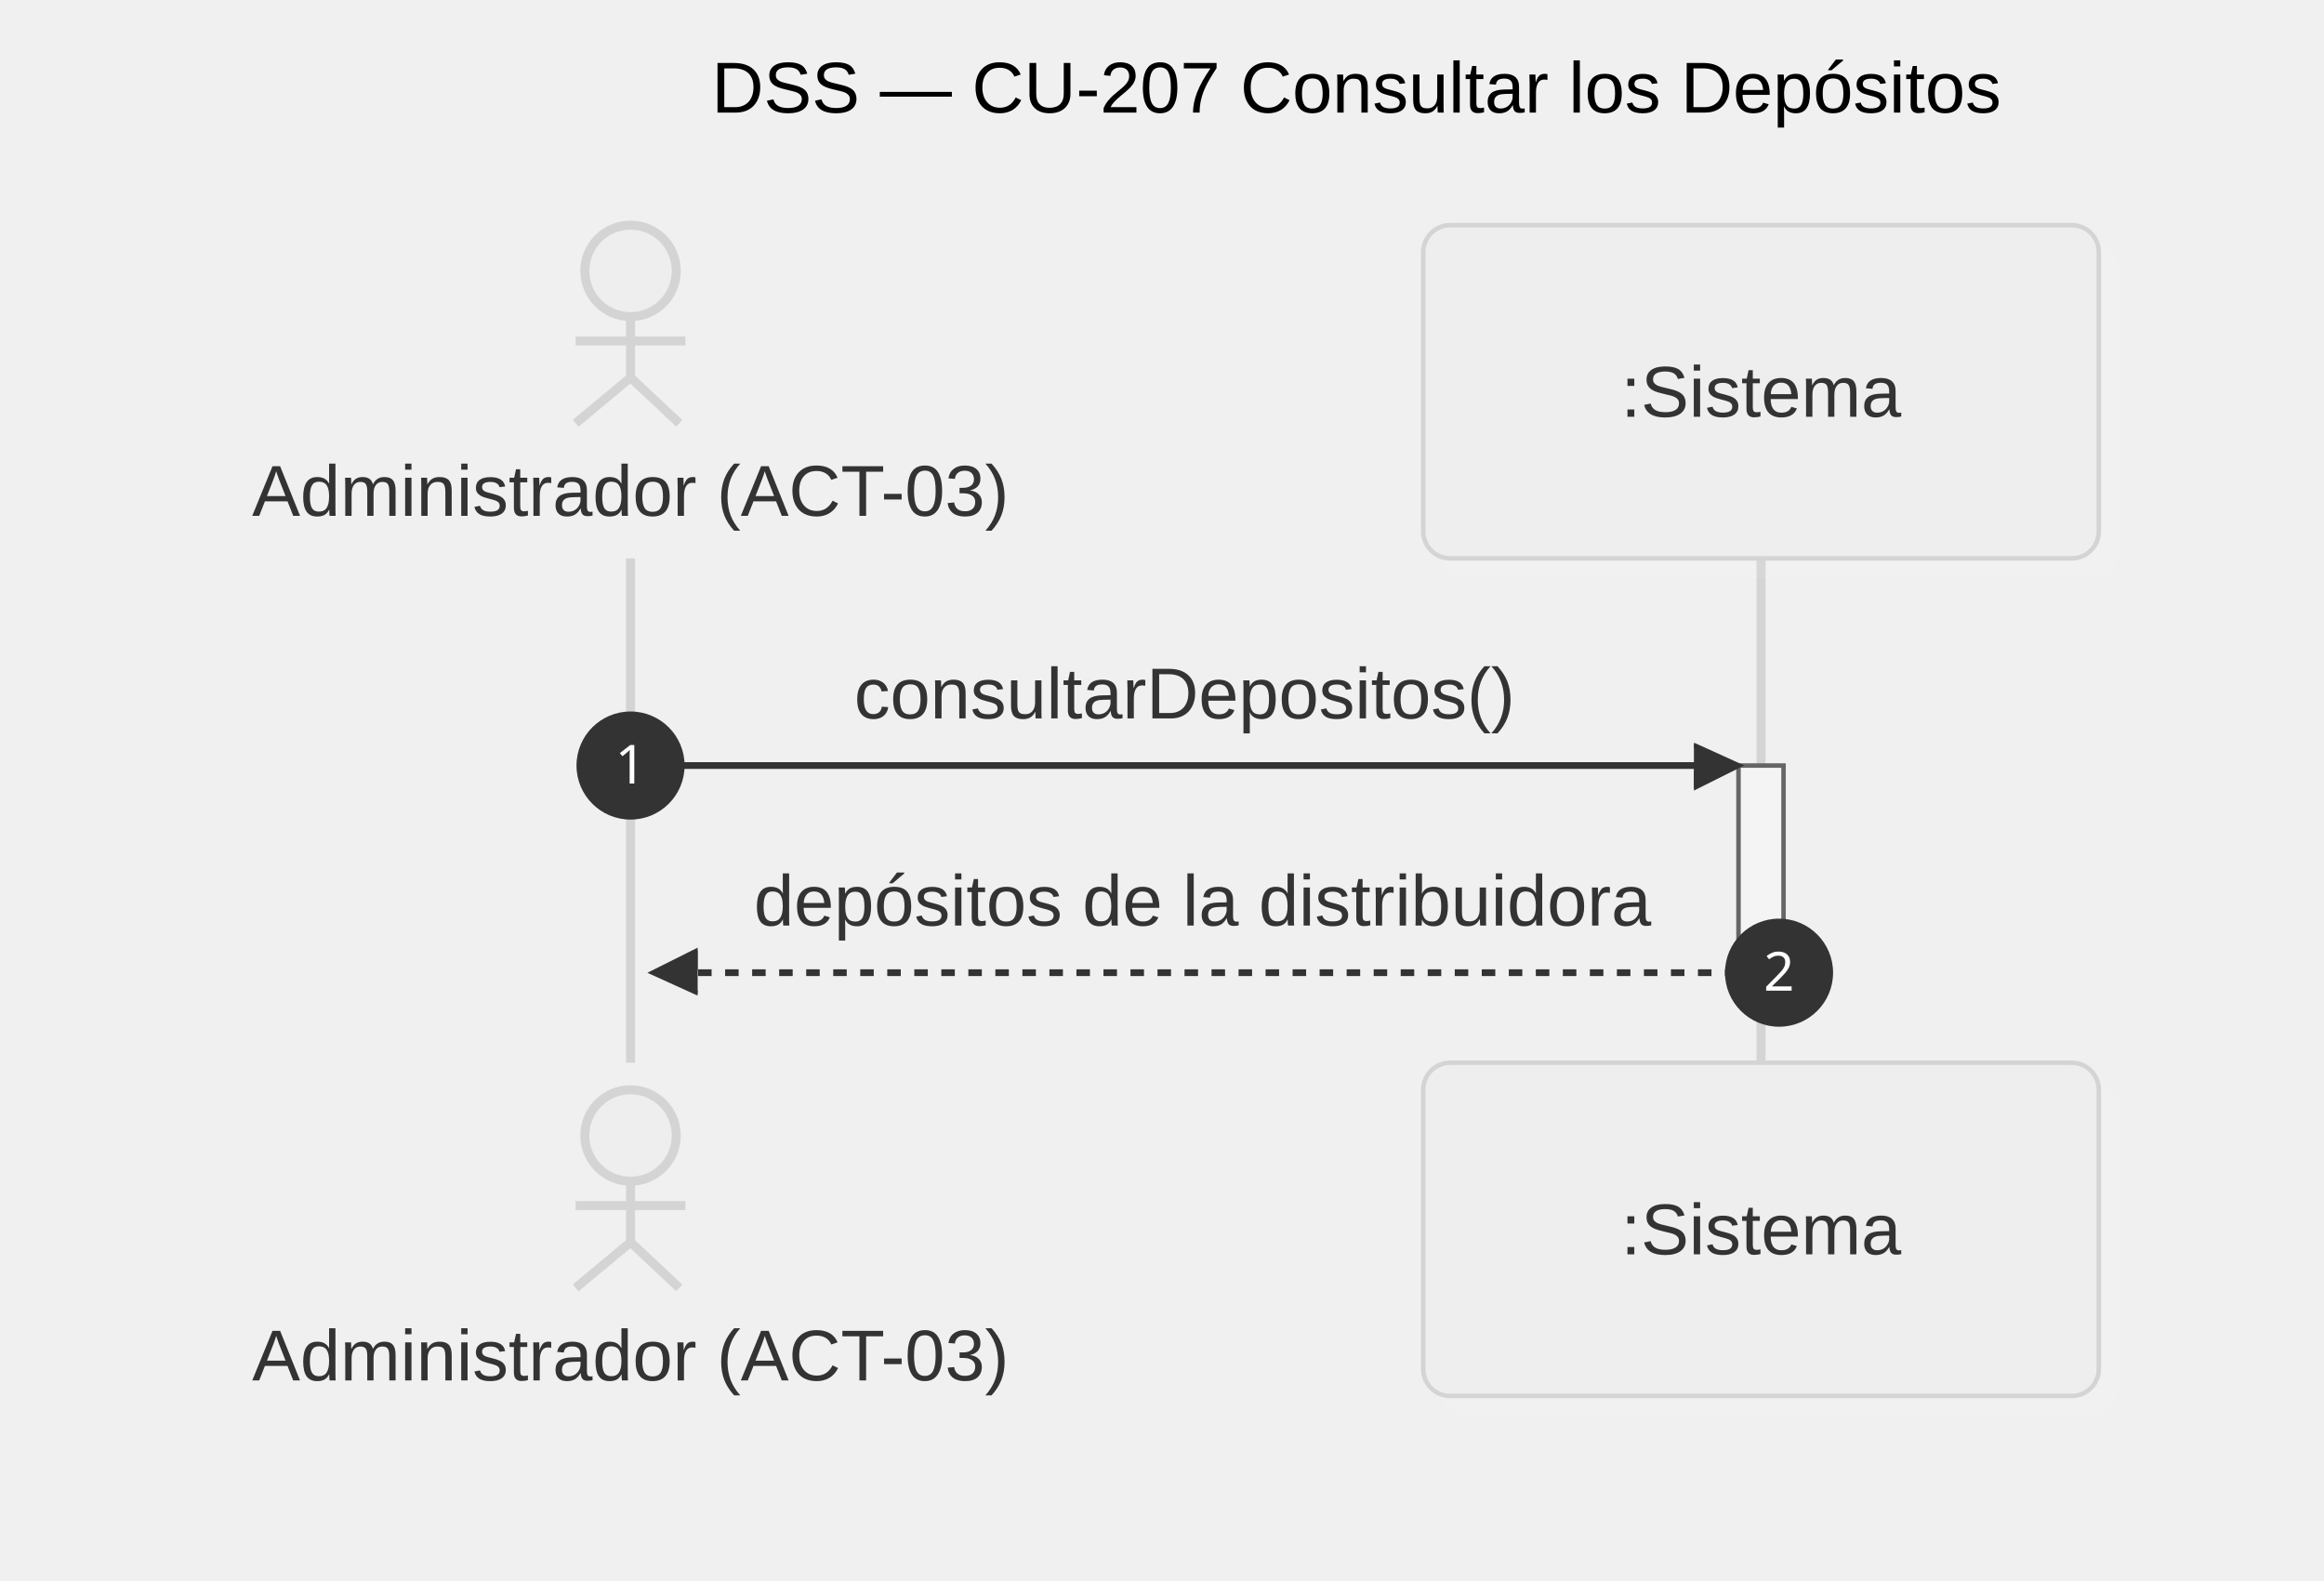
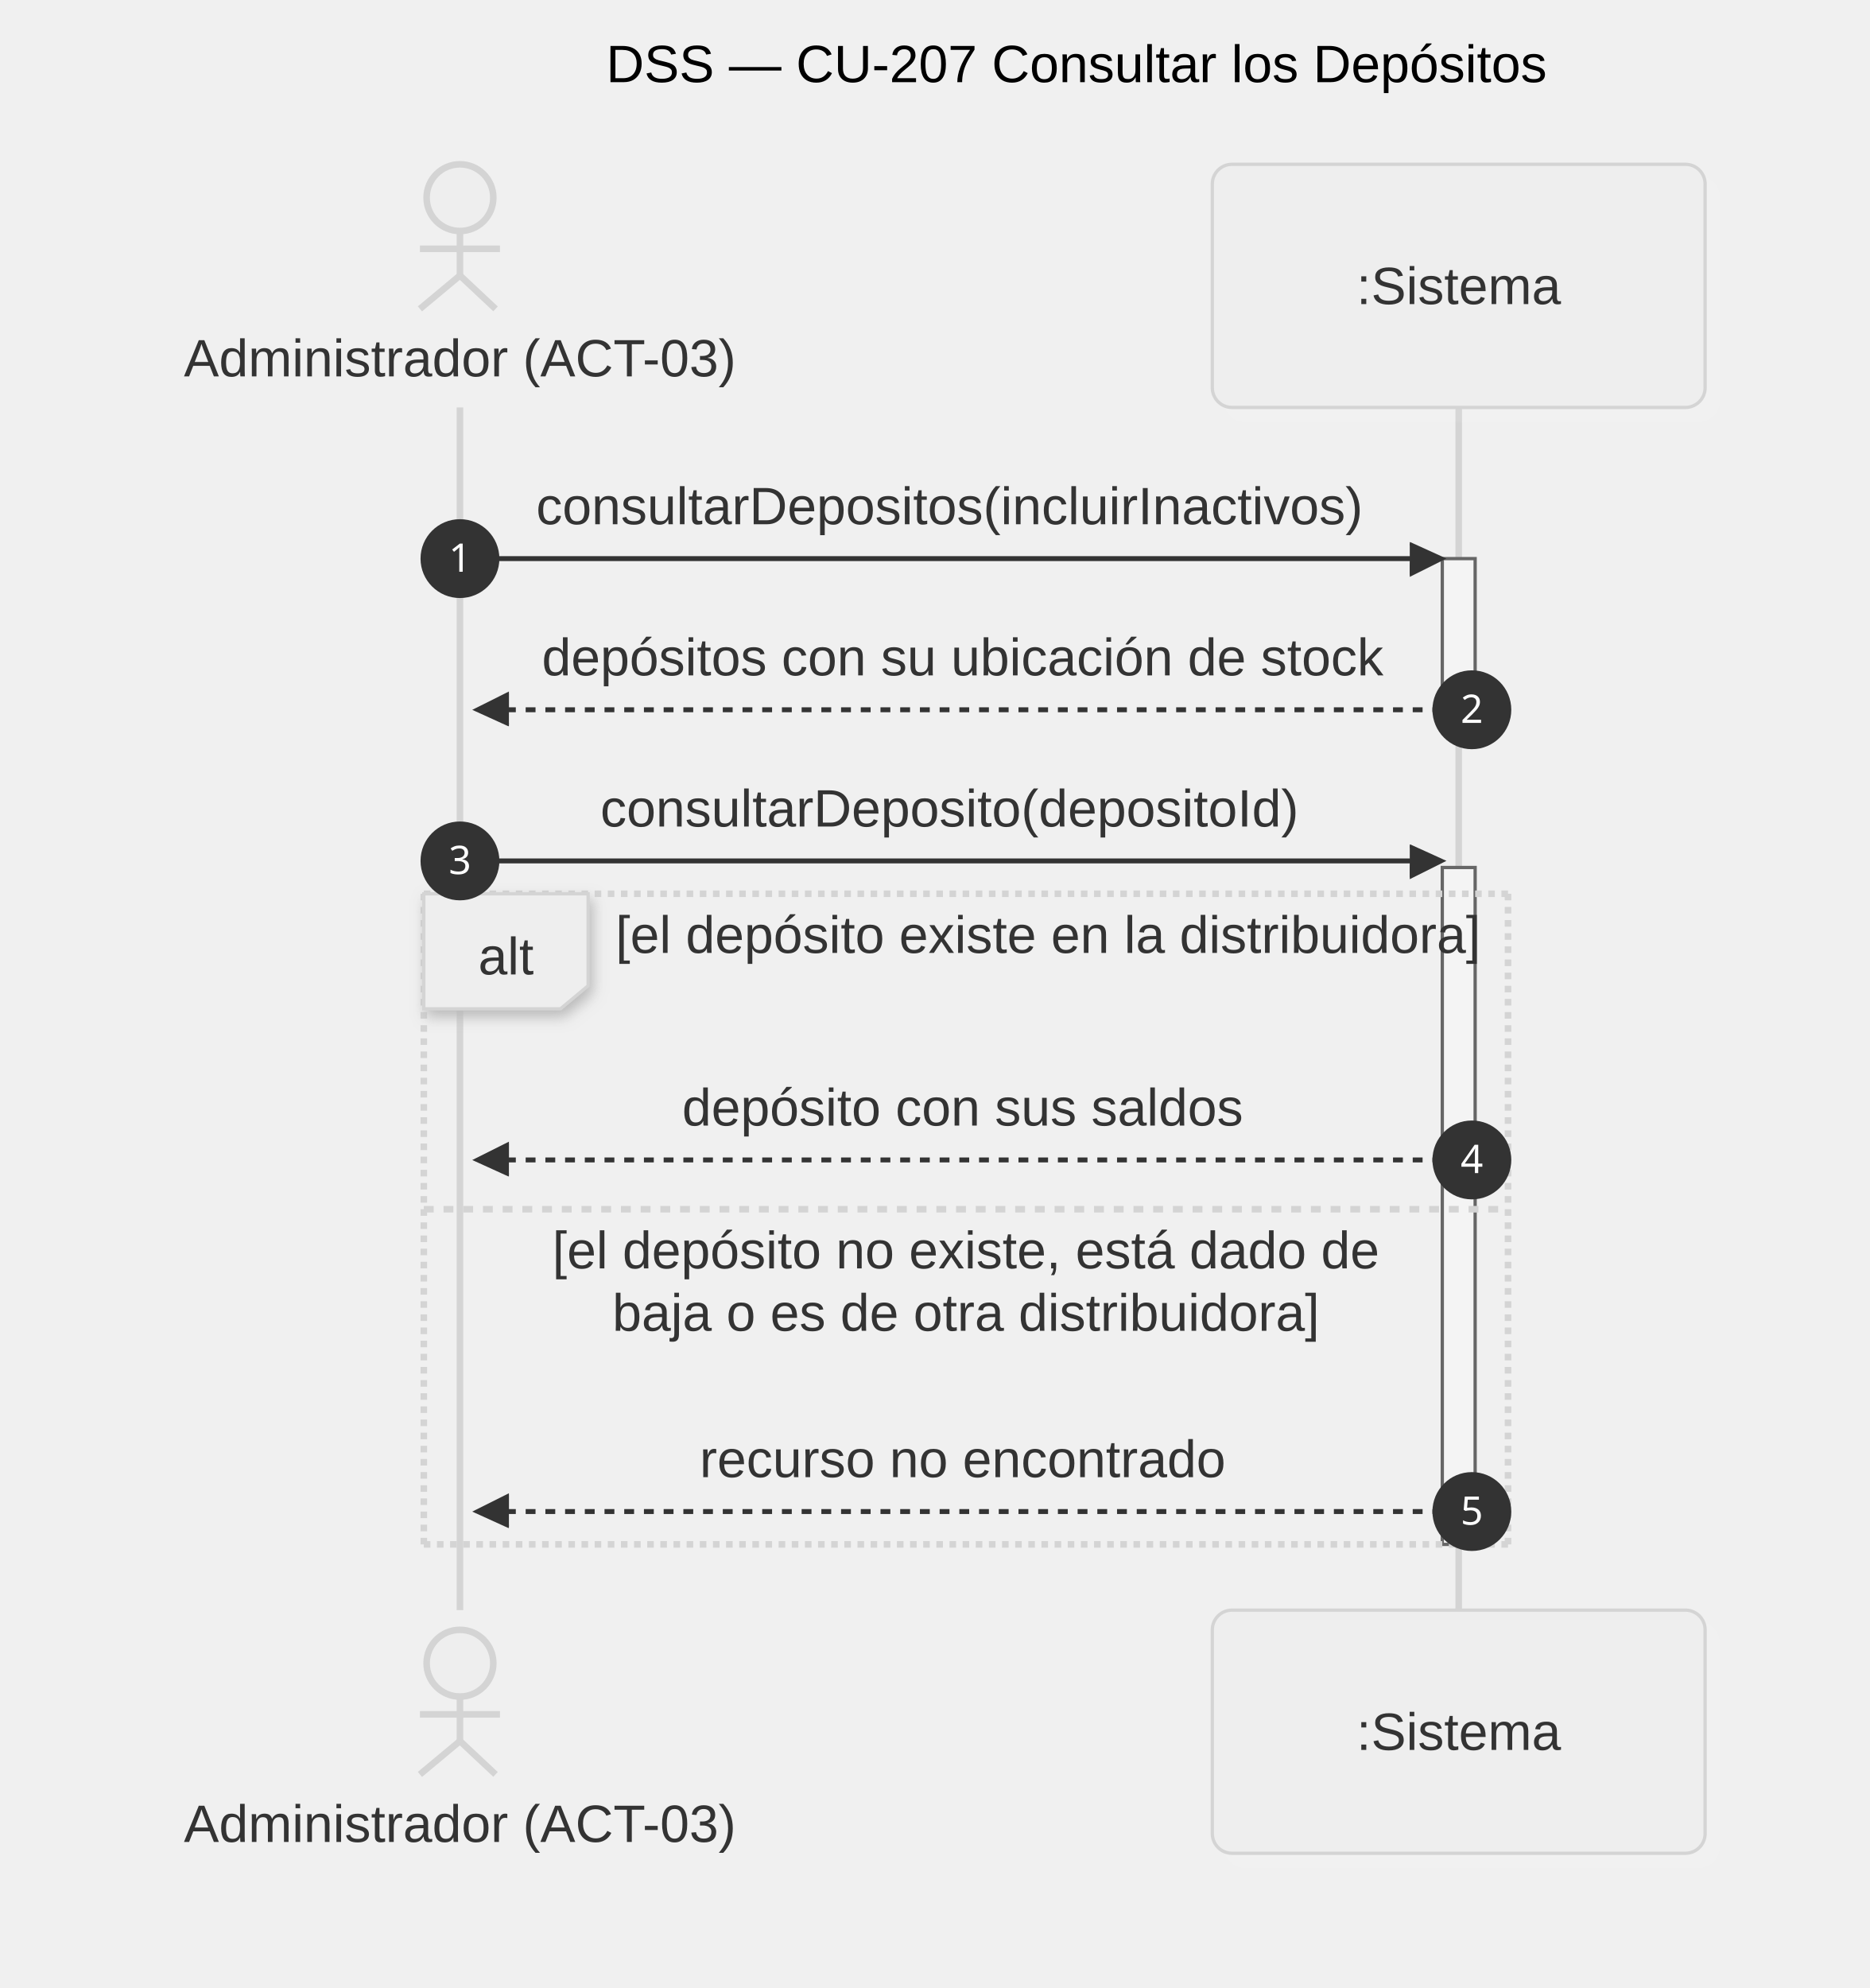
- <svg xmlns="http://www.w3.org/2000/svg" id="my-svg" width="100%" style="max-width: 516px; background-color: white;" viewBox="-50 -50 516 351" role="graphics-document document" aria-roledescription="sequence">
+ <svg xmlns="http://www.w3.org/2000/svg" id="my-svg" width="100%" style="max-width: 569px; background-color: white;" viewBox="-50 -50 569 605" role="graphics-document document" aria-roledescription="sequence">
  <g>
-     <rect x="266" y="186" fill="#eaeaea" stroke="#666" width="150" height="74" name="SIS" rx="6" ry="6" class="actor actor-bottom" data-look="neo" filter="url(#my-svg-drop-shadow)" />
-     <text x="341" y="223" dominant-baseline="central" alignment-baseline="central" class="actor actor-box" style="text-anchor: middle; font-size: 16px; font-weight: 400;">
-       <tspan x="341" dy="0">:Sistema</tspan>
+     <rect x="319" y="440" fill="#eaeaea" stroke="#666" width="150" height="74" name="SIS" rx="6" ry="6" class="actor actor-bottom" data-look="neo" filter="url(#my-svg-drop-shadow)" />
+     <text x="394" y="477" dominant-baseline="central" alignment-baseline="central" class="actor actor-box" style="text-anchor: middle; font-size: 16px; font-weight: 400;">
+       <tspan x="394" dy="0">:Sistema</tspan>
    </text>
  </g>
  <g />
  <g>
-     <line id="actor1" x1="341" y1="74" x2="341" y2="186" class="actor-line 200" stroke-width="0.5px" stroke="#999" name="SIS" data-et="life-line" data-id="SIS" />
+     <line id="actor1" x1="394" y1="74" x2="394" y2="440" class="actor-line 200" stroke-width="0.5px" stroke="#999" name="SIS" data-et="life-line" data-id="SIS" />
    <g id="root-1" data-look="neo" data-et="participant" data-type="participant" data-id="SIS">
-       <rect x="266" y="0" fill="#eaeaea" stroke="#666" width="150" height="74" name="SIS" rx="6" ry="6" class="actor actor-top" data-look="neo" filter="url(#my-svg-drop-shadow)" />
-       <text x="341" y="37" dominant-baseline="central" alignment-baseline="central" class="actor actor-box" style="text-anchor: middle; font-size: 16px; font-weight: 400;">
-         <tspan x="341" dy="0">:Sistema</tspan>
+       <rect x="319" y="0" fill="#eaeaea" stroke="#666" width="150" height="74" name="SIS" rx="6" ry="6" class="actor actor-top" data-look="neo" filter="url(#my-svg-drop-shadow)" />
+       <text x="394" y="37" dominant-baseline="central" alignment-baseline="central" class="actor actor-box" style="text-anchor: middle; font-size: 16px; font-weight: 400;">
+         <tspan x="394" dy="0">:Sistema</tspan>
      </text>
    </g>
  </g>
  <g>
-     <line id="actor0" x1="90" y1="74" x2="90" y2="186" class="actor-line 200" stroke-width="0.5px" stroke="#999" name="ADM" data-et="life-line" data-id="ADM" />
+     <line id="actor0" x1="90" y1="74" x2="90" y2="440" class="actor-line 200" stroke-width="0.5px" stroke="#999" name="ADM" data-et="life-line" data-id="ADM" />
  </g>
  <style>#my-svg{font-family:"trebuchet ms",verdana,arial,sans-serif;font-size:16px;fill:#000000;}@keyframes edge-animation-frame{from{stroke-dashoffset:0;}}@keyframes dash{to{stroke-dashoffset:0;}}#my-svg .edge-animation-slow{stroke-dasharray:9,5!important;stroke-dashoffset:900;animation:dash 50s linear infinite;stroke-linecap:round;}#my-svg .edge-animation-fast{stroke-dasharray:9,5!important;stroke-dashoffset:900;animation:dash 20s linear infinite;stroke-linecap:round;}#my-svg .error-icon{fill:#552222;}#my-svg .error-text{fill:#552222;stroke:#552222;}#my-svg .edge-thickness-normal{stroke-width:1px;}#my-svg .edge-thickness-thick{stroke-width:3.5px;}#my-svg .edge-pattern-solid{stroke-dasharray:0;}#my-svg .edge-thickness-invisible{stroke-width:0;fill:none;}#my-svg .edge-pattern-dashed{stroke-dasharray:3;}#my-svg .edge-pattern-dotted{stroke-dasharray:2;}#my-svg .marker{fill:#666;stroke:#666;}#my-svg .marker.cross{stroke:#666;}#my-svg svg{font-family:"trebuchet ms",verdana,arial,sans-serif;font-size:16px;}#my-svg p{margin:0;}#my-svg .actor{stroke:hsl(0, 0%, 83%);fill:#eee;stroke-width:1;}#my-svg rect.actor.outer-path[data-look="neo"]{filter:drop-shadow( 1px 2px 2px rgba(185,185,185,1));}#my-svg rect.note[data-look="neo"]{stroke:#999;fill:#666;filter:drop-shadow( 1px 2px 2px rgba(185,185,185,1));}#my-svg text.actor&gt;tspan{fill:#333;stroke:none;}#my-svg .actor-line{stroke:hsl(0, 0%, 83%);}#my-svg .innerArc{stroke-width:1.5;stroke-dasharray:none;}#my-svg .messageLine0{stroke-width:1.5;stroke-dasharray:none;stroke:#333;}#my-svg .messageLine1{stroke-width:1.5;stroke-dasharray:2,2;stroke:#333;}#my-svg [id$="-arrowhead"] path{fill:#333;stroke:#333;}#my-svg .sequenceNumber{fill:white;}#my-svg [id$="-sequencenumber"]{fill:#333;}#my-svg [id$="-crosshead"] path{fill:#333;stroke:#333;}#my-svg .messageText{fill:#333;stroke:none;}#my-svg .labelBox{stroke:hsl(0, 0%, 83%);fill:#eee;filter:drop-shadow( 1px 2px 2px rgba(185,185,185,1));}#my-svg .labelText,#my-svg .labelText&gt;tspan{fill:#333;stroke:none;}#my-svg .loopText,#my-svg .loopText&gt;tspan{fill:#333;stroke:none;}#my-svg .sectionTitle,#my-svg .sectionTitle&gt;tspan{fill:#333;stroke:none;}#my-svg .loopLine{stroke-width:2px;stroke-dasharray:2,2;stroke:hsl(0, 0%, 83%);fill:hsl(0, 0%, 83%);}#my-svg .note{stroke:#999;fill:#666;}#my-svg .noteText,#my-svg .noteText&gt;tspan{fill:#fff;stroke:none;}#my-svg .activation0{fill:#f4f4f4;stroke:#666;}#my-svg .activation1{fill:#f4f4f4;stroke:#666;}#my-svg .activation2{fill:#f4f4f4;stroke:#666;}#my-svg .actorPopupMenu{position:absolute;}#my-svg .actorPopupMenuPanel{position:absolute;fill:#eee;box-shadow:0px 8px 16px 0px rgba(0,0,0,0.2);filter:drop-shadow(3px 5px 2px rgb(0 0 0 / 0.4));}#my-svg .actor-man circle,#my-svg line{fill:#eee;stroke-width:2px;}#my-svg g rect.rect{filter:drop-shadow( 1px 2px 2px rgba(185,185,185,1));stroke:#999;}#my-svg .node .neo-node{stroke:#999;}#my-svg [data-look="neo"].node rect,#my-svg [data-look="neo"].cluster rect,#my-svg [data-look="neo"].node polygon{stroke:url(#my-svg-gradient);filter:drop-shadow( 1px 2px 2px rgba(185,185,185,1));}#my-svg [data-look="neo"].swimlane.cluster rect{filter:none;}#my-svg [data-look="neo"].node path{stroke:url(#my-svg-gradient);stroke-width:1px;}#my-svg [data-look="neo"].node .outer-path{filter:drop-shadow( 1px 2px 2px rgba(185,185,185,1));}#my-svg [data-look="neo"].node .neo-line path{stroke:#999;filter:none;}#my-svg [data-look="neo"].node circle{stroke:url(#my-svg-gradient);filter:drop-shadow( 1px 2px 2px rgba(185,185,185,1));}#my-svg [data-look="neo"].node circle .state-start{fill:#000000;}#my-svg [data-look="neo"].icon-shape .icon{fill:url(#my-svg-gradient);filter:drop-shadow( 1px 2px 2px rgba(185,185,185,1));}#my-svg [data-look="neo"].icon-shape .icon-neo path{stroke:url(#my-svg-gradient);filter:drop-shadow( 1px 2px 2px rgba(185,185,185,1));}#my-svg :root{--mermaid-font-family:"trebuchet ms",verdana,arial,sans-serif;}</style>
  <g />
  <defs>
    <symbol id="my-svg-computer" width="24" height="24">
      <path transform="scale(.5)" d="M2 2v13h20v-13h-20zm18 11h-16v-9h16v9zm-10.228 6l.466-1h3.524l.467 1h-4.457zm14.228 3h-24l2-6h2.104l-1.33 4h18.45l-1.297-4h2.073l2 6zm-5-10h-14v-7h14v7z" />
    </symbol>
  </defs>
  <defs>
    <symbol id="my-svg-database" fill-rule="evenodd" clip-rule="evenodd">
      <path transform="scale(.5)" d="M12.258.001l.256.004.255.005.253.008.251.01.249.012.247.015.246.016.242.019.241.02.239.023.236.024.233.027.231.028.229.031.225.032.223.034.22.036.217.038.214.04.211.041.208.043.205.045.201.046.198.048.194.05.191.051.187.053.183.054.18.056.175.057.172.059.168.06.163.061.16.063.155.064.15.066.074.033.073.033.071.034.07.034.069.035.068.035.067.035.066.035.064.036.064.036.062.036.06.036.06.037.058.037.058.037.055.038.055.038.053.038.052.038.051.039.05.039.048.039.047.039.045.04.044.04.043.04.041.04.04.041.039.041.037.041.036.041.034.041.033.042.032.042.03.042.029.042.027.042.026.043.024.043.023.043.021.043.02.043.018.044.017.043.015.044.013.044.012.044.011.045.009.044.007.045.006.045.004.045.002.045.001.045v17l-.001.045-.002.045-.004.045-.006.045-.007.045-.009.044-.011.045-.012.044-.013.044-.015.044-.017.043-.018.044-.02.043-.021.043-.023.043-.024.043-.026.043-.027.042-.029.042-.03.042-.032.042-.033.042-.034.041-.036.041-.037.041-.039.041-.04.041-.041.04-.043.04-.044.04-.045.04-.047.039-.048.039-.05.039-.051.039-.052.038-.053.038-.055.038-.055.038-.058.037-.058.037-.06.037-.06.036-.062.036-.064.036-.064.036-.066.035-.067.035-.068.035-.069.035-.07.034-.071.034-.073.033-.074.033-.15.066-.155.064-.16.063-.163.061-.168.06-.172.059-.175.057-.18.056-.183.054-.187.053-.191.051-.194.05-.198.048-.201.046-.205.045-.208.043-.211.041-.214.04-.217.038-.22.036-.223.034-.225.032-.229.031-.231.028-.233.027-.236.024-.239.023-.241.02-.242.019-.246.016-.247.015-.249.012-.251.01-.253.008-.255.005-.256.004-.258.001-.258-.001-.256-.004-.255-.005-.253-.008-.251-.01-.249-.012-.247-.015-.245-.016-.243-.019-.241-.02-.238-.023-.236-.024-.234-.027-.231-.028-.228-.031-.226-.032-.223-.034-.22-.036-.217-.038-.214-.04-.211-.041-.208-.043-.204-.045-.201-.046-.198-.048-.195-.05-.19-.051-.187-.053-.184-.054-.179-.056-.176-.057-.172-.059-.167-.06-.164-.061-.159-.063-.155-.064-.151-.066-.074-.033-.072-.033-.072-.034-.07-.034-.069-.035-.068-.035-.067-.035-.066-.035-.064-.036-.063-.036-.062-.036-.061-.036-.06-.037-.058-.037-.057-.037-.056-.038-.055-.038-.053-.038-.052-.038-.051-.039-.049-.039-.049-.039-.046-.039-.046-.04-.044-.04-.043-.04-.041-.04-.04-.041-.039-.041-.037-.041-.036-.041-.034-.041-.033-.042-.032-.042-.03-.042-.029-.042-.027-.042-.026-.043-.024-.043-.023-.043-.021-.043-.02-.043-.018-.044-.017-.043-.015-.044-.013-.044-.012-.044-.011-.045-.009-.044-.007-.045-.006-.045-.004-.045-.002-.045-.001-.045v-17l.001-.045.002-.045.004-.045.006-.045.007-.045.009-.044.011-.045.012-.044.013-.044.015-.044.017-.043.018-.044.02-.043.021-.043.023-.043.024-.043.026-.043.027-.042.029-.042.03-.042.032-.042.033-.042.034-.041.036-.041.037-.041.039-.041.04-.041.041-.04.043-.04.044-.04.046-.04.046-.039.049-.039.049-.039.051-.039.052-.038.053-.038.055-.038.056-.038.057-.037.058-.037.06-.037.061-.036.062-.036.063-.036.064-.036.066-.035.067-.035.068-.035.069-.035.07-.034.072-.034.072-.033.074-.033.151-.066.155-.064.159-.063.164-.061.167-.06.172-.059.176-.057.179-.056.184-.054.187-.053.19-.051.195-.05.198-.048.201-.046.204-.045.208-.043.211-.041.214-.04.217-.038.22-.036.223-.034.226-.032.228-.031.231-.028.234-.027.236-.024.238-.023.241-.02.243-.019.245-.016.247-.015.249-.012.251-.01.253-.008.255-.005.256-.004.258-.001.258.001zm-9.258 20.499v.01l.001.021.003.021.004.022.005.021.006.022.007.022.009.023.01.022.011.023.012.023.013.023.015.023.016.024.017.023.018.024.019.024.021.024.022.025.023.024.024.025.052.049.056.05.061.051.066.051.07.051.075.051.079.052.084.052.088.052.092.052.097.052.102.051.105.052.11.052.114.051.119.051.123.051.127.05.131.05.135.05.139.048.144.049.147.047.152.047.155.047.16.045.163.045.167.043.171.043.176.041.178.041.183.039.187.039.19.037.194.035.197.035.202.033.204.031.209.03.212.029.216.027.219.025.222.024.226.021.23.02.233.018.236.016.24.015.243.012.246.01.249.008.253.005.256.004.259.001.26-.001.257-.004.254-.005.25-.008.247-.011.244-.012.241-.014.237-.016.233-.018.231-.021.226-.021.224-.024.22-.026.216-.027.212-.028.21-.031.205-.031.202-.034.198-.034.194-.036.191-.037.187-.039.183-.04.179-.04.175-.042.172-.043.168-.044.163-.045.16-.046.155-.046.152-.047.148-.048.143-.049.139-.049.136-.05.131-.05.126-.05.123-.051.118-.052.114-.051.11-.052.106-.052.101-.052.096-.052.092-.052.088-.053.083-.051.079-.052.074-.052.07-.051.065-.051.06-.051.056-.05.051-.05.023-.024.023-.025.021-.024.02-.024.019-.024.018-.024.017-.024.015-.023.014-.024.013-.023.012-.023.01-.023.01-.022.008-.022.006-.022.006-.022.004-.022.004-.021.001-.021.001-.021v-4.127l-.077.055-.08.053-.083.054-.085.053-.087.052-.09.052-.093.051-.095.05-.097.05-.1.049-.102.049-.105.048-.106.047-.109.047-.111.046-.114.045-.115.045-.118.044-.12.043-.122.042-.124.042-.126.041-.128.04-.13.04-.132.038-.134.038-.135.037-.138.037-.139.035-.142.035-.143.034-.144.033-.147.032-.148.031-.15.03-.151.03-.153.029-.154.027-.156.027-.158.026-.159.025-.161.024-.162.023-.163.022-.165.021-.166.02-.167.019-.169.018-.169.017-.171.016-.173.015-.173.014-.175.013-.175.012-.177.011-.178.01-.179.008-.179.008-.181.006-.182.005-.182.004-.184.003-.184.002h-.37l-.184-.002-.184-.003-.182-.004-.182-.005-.181-.006-.179-.008-.179-.008-.178-.01-.176-.011-.176-.012-.175-.013-.173-.014-.172-.015-.171-.016-.17-.017-.169-.018-.167-.019-.166-.02-.165-.021-.163-.022-.162-.023-.161-.024-.159-.025-.157-.026-.156-.027-.155-.027-.153-.029-.151-.03-.15-.03-.148-.031-.146-.032-.145-.033-.143-.034-.141-.035-.14-.035-.137-.037-.136-.037-.134-.038-.132-.038-.13-.04-.128-.04-.126-.041-.124-.042-.122-.042-.12-.044-.117-.043-.116-.045-.113-.045-.112-.046-.109-.047-.106-.047-.105-.048-.102-.049-.1-.049-.097-.05-.095-.05-.093-.052-.09-.051-.087-.052-.085-.053-.083-.054-.08-.054-.077-.054v4.127zm0-5.654v.011l.001.021.003.021.004.021.005.022.006.022.007.022.009.022.01.022.011.023.012.023.013.023.015.024.016.023.017.024.018.024.019.024.021.024.022.024.023.025.024.024.052.05.056.05.061.05.066.051.07.051.075.052.079.051.084.052.088.052.092.052.097.052.102.052.105.052.11.051.114.051.119.052.123.05.127.051.131.05.135.049.139.049.144.048.147.048.152.047.155.046.16.045.163.045.167.044.171.042.176.042.178.04.183.04.187.038.19.037.194.036.197.034.202.033.204.032.209.03.212.028.216.027.219.025.222.024.226.022.23.02.233.018.236.016.24.014.243.012.246.01.249.008.253.006.256.003.259.001.26-.001.257-.003.254-.006.25-.008.247-.01.244-.012.241-.015.237-.016.233-.018.231-.02.226-.022.224-.024.22-.025.216-.027.212-.029.21-.03.205-.032.202-.033.198-.035.194-.036.191-.037.187-.039.183-.039.179-.041.175-.042.172-.043.168-.044.163-.045.16-.045.155-.047.152-.047.148-.048.143-.048.139-.05.136-.049.131-.05.126-.051.123-.051.118-.051.114-.052.11-.052.106-.052.101-.052.096-.052.092-.052.088-.052.083-.052.079-.052.074-.051.07-.052.065-.051.06-.05.056-.051.051-.049.023-.025.023-.024.021-.025.02-.024.019-.024.018-.024.017-.024.015-.023.014-.023.013-.024.012-.022.01-.023.01-.023.008-.022.006-.022.006-.022.004-.021.004-.022.001-.021.001-.021v-4.139l-.077.054-.08.054-.083.054-.085.052-.087.053-.09.051-.093.051-.095.051-.097.05-.1.049-.102.049-.105.048-.106.047-.109.047-.111.046-.114.045-.115.044-.118.044-.12.044-.122.042-.124.042-.126.041-.128.04-.13.039-.132.039-.134.038-.135.037-.138.036-.139.036-.142.035-.143.033-.144.033-.147.033-.148.031-.15.03-.151.03-.153.028-.154.028-.156.027-.158.026-.159.025-.161.024-.162.023-.163.022-.165.021-.166.02-.167.019-.169.018-.169.017-.171.016-.173.015-.173.014-.175.013-.175.012-.177.011-.178.009-.179.009-.179.007-.181.007-.182.005-.182.004-.184.003-.184.002h-.37l-.184-.002-.184-.003-.182-.004-.182-.005-.181-.007-.179-.007-.179-.009-.178-.009-.176-.011-.176-.012-.175-.013-.173-.014-.172-.015-.171-.016-.17-.017-.169-.018-.167-.019-.166-.02-.165-.021-.163-.022-.162-.023-.161-.024-.159-.025-.157-.026-.156-.027-.155-.028-.153-.028-.151-.03-.15-.03-.148-.031-.146-.033-.145-.033-.143-.033-.141-.035-.14-.036-.137-.036-.136-.037-.134-.038-.132-.039-.13-.039-.128-.04-.126-.041-.124-.042-.122-.043-.12-.043-.117-.044-.116-.044-.113-.046-.112-.046-.109-.046-.106-.047-.105-.048-.102-.049-.1-.049-.097-.05-.095-.051-.093-.051-.09-.051-.087-.053-.085-.052-.083-.054-.08-.054-.077-.054v4.139zm0-5.666v.011l.001.02.003.022.004.021.005.022.006.021.007.022.009.023.01.022.011.023.012.023.013.023.015.023.016.024.017.024.018.023.019.024.021.025.022.024.023.024.024.025.052.05.056.05.061.05.066.051.07.051.075.052.079.051.084.052.088.052.092.052.097.052.102.052.105.051.11.052.114.051.119.051.123.051.127.05.131.05.135.05.139.049.144.048.147.048.152.047.155.046.16.045.163.045.167.043.171.043.176.042.178.04.183.04.187.038.19.037.194.036.197.034.202.033.204.032.209.03.212.028.216.027.219.025.222.024.226.021.23.02.233.018.236.017.24.014.243.012.246.01.249.008.253.006.256.003.259.001.26-.001.257-.003.254-.006.25-.008.247-.01.244-.013.241-.014.237-.016.233-.018.231-.02.226-.022.224-.024.22-.025.216-.027.212-.029.21-.03.205-.032.202-.033.198-.035.194-.036.191-.037.187-.039.183-.039.179-.041.175-.042.172-.043.168-.044.163-.045.16-.045.155-.047.152-.047.148-.048.143-.049.139-.049.136-.049.131-.051.126-.05.123-.051.118-.052.114-.051.11-.052.106-.052.101-.052.096-.052.092-.052.088-.052.083-.052.079-.052.074-.052.07-.051.065-.051.06-.051.056-.05.051-.049.023-.025.023-.025.021-.024.02-.024.019-.024.018-.024.017-.024.015-.023.014-.024.013-.023.012-.023.01-.022.01-.023.008-.022.006-.022.006-.022.004-.022.004-.021.001-.021.001-.021v-4.153l-.077.054-.08.054-.083.053-.085.053-.087.053-.09.051-.093.051-.095.051-.097.05-.1.049-.102.048-.105.048-.106.048-.109.046-.111.046-.114.046-.115.044-.118.044-.12.043-.122.043-.124.042-.126.041-.128.04-.13.039-.132.039-.134.038-.135.037-.138.036-.139.036-.142.034-.143.034-.144.033-.147.032-.148.032-.15.03-.151.03-.153.028-.154.028-.156.027-.158.026-.159.024-.161.024-.162.023-.163.023-.165.021-.166.02-.167.019-.169.018-.169.017-.171.016-.173.015-.173.014-.175.013-.175.012-.177.01-.178.01-.179.009-.179.007-.181.006-.182.006-.182.004-.184.003-.184.001-.185.001-.185-.001-.184-.001-.184-.003-.182-.004-.182-.006-.181-.006-.179-.007-.179-.009-.178-.01-.176-.01-.176-.012-.175-.013-.173-.014-.172-.015-.171-.016-.17-.017-.169-.018-.167-.019-.166-.02-.165-.021-.163-.023-.162-.023-.161-.024-.159-.024-.157-.026-.156-.027-.155-.028-.153-.028-.151-.03-.15-.03-.148-.032-.146-.032-.145-.033-.143-.034-.141-.034-.14-.036-.137-.036-.136-.037-.134-.038-.132-.039-.13-.039-.128-.041-.126-.041-.124-.041-.122-.043-.12-.043-.117-.044-.116-.044-.113-.046-.112-.046-.109-.046-.106-.048-.105-.048-.102-.048-.1-.05-.097-.049-.095-.051-.093-.051-.09-.052-.087-.052-.085-.053-.083-.053-.08-.054-.077-.054v4.153zm8.74-8.179l-.257.004-.254.005-.25.008-.247.011-.244.012-.241.014-.237.016-.233.018-.231.021-.226.022-.224.023-.22.026-.216.027-.212.028-.21.031-.205.032-.202.033-.198.034-.194.036-.191.038-.187.038-.183.04-.179.041-.175.042-.172.043-.168.043-.163.045-.16.046-.155.046-.152.048-.148.048-.143.048-.139.049-.136.05-.131.05-.126.051-.123.051-.118.051-.114.052-.11.052-.106.052-.101.052-.096.052-.092.052-.088.052-.083.052-.079.052-.074.051-.07.052-.065.051-.06.05-.056.05-.051.05-.023.025-.023.024-.021.024-.02.025-.019.024-.018.024-.017.023-.015.024-.014.023-.013.023-.012.023-.01.023-.01.022-.008.022-.006.023-.006.021-.004.022-.004.021-.001.021-.001.021.001.021.001.021.004.021.004.022.006.021.006.023.008.022.01.022.01.023.012.023.013.023.014.023.015.024.017.023.018.024.019.024.02.025.021.024.023.024.023.025.051.05.056.05.06.05.065.051.07.052.074.051.079.052.083.052.088.052.092.052.096.052.101.052.106.052.11.052.114.052.118.051.123.051.126.051.131.05.136.05.139.049.143.048.148.048.152.048.155.046.16.046.163.045.168.043.172.043.175.042.179.041.183.04.187.038.191.038.194.036.198.034.202.033.205.032.21.031.212.028.216.027.22.026.224.023.226.022.231.021.233.018.237.016.241.014.244.012.247.011.25.008.254.005.257.004.26.001.26-.001.257-.004.254-.005.25-.008.247-.011.244-.012.241-.014.237-.016.233-.018.231-.021.226-.022.224-.023.22-.026.216-.027.212-.028.21-.031.205-.032.202-.033.198-.034.194-.036.191-.038.187-.038.183-.04.179-.041.175-.042.172-.043.168-.043.163-.045.16-.046.155-.046.152-.048.148-.048.143-.048.139-.049.136-.05.131-.05.126-.051.123-.051.118-.051.114-.052.11-.052.106-.052.101-.052.096-.052.092-.052.088-.052.083-.052.079-.052.074-.051.07-.052.065-.051.06-.05.056-.05.051-.05.023-.025.023-.024.021-.024.02-.025.019-.024.018-.024.017-.023.015-.024.014-.023.013-.023.012-.023.01-.023.01-.022.008-.022.006-.023.006-.021.004-.022.004-.021.001-.021.001-.021-.001-.021-.001-.021-.004-.021-.004-.022-.006-.021-.006-.023-.008-.022-.01-.022-.01-.023-.012-.023-.013-.023-.014-.023-.015-.024-.017-.023-.018-.024-.019-.024-.02-.025-.021-.024-.023-.024-.023-.025-.051-.05-.056-.05-.06-.05-.065-.051-.07-.052-.074-.051-.079-.052-.083-.052-.088-.052-.092-.052-.096-.052-.101-.052-.106-.052-.11-.052-.114-.052-.118-.051-.123-.051-.126-.051-.131-.05-.136-.05-.139-.049-.143-.048-.148-.048-.152-.048-.155-.046-.16-.046-.163-.045-.168-.043-.172-.043-.175-.042-.179-.041-.183-.04-.187-.038-.191-.038-.194-.036-.198-.034-.202-.033-.205-.032-.21-.031-.212-.028-.216-.027-.22-.026-.224-.023-.226-.022-.231-.021-.233-.018-.237-.016-.241-.014-.244-.012-.247-.011-.25-.008-.254-.005-.257-.004-.26-.001-.26.001z" />
    </symbol>
  </defs>
  <defs>
    <symbol id="my-svg-clock" width="24" height="24">
      <path transform="scale(.5)" d="M12 2c5.514 0 10 4.486 10 10s-4.486 10-10 10-10-4.486-10-10 4.486-10 10-10zm0-2c-6.627 0-12 5.373-12 12s5.373 12 12 12 12-5.373 12-12-5.373-12-12-12zm5.848 12.459c.202.038.202.333.001.372-1.907.361-6.045 1.111-6.547 1.111-.719 0-1.301-.582-1.301-1.301 0-.512.77-5.447 1.125-7.445.034-.192.312-.181.343.014l.985 6.238 5.394 1.011z" />
    </symbol>
  </defs>
  <defs>
    <marker id="my-svg-arrowhead" refX="7.9" refY="5" markerUnits="userSpaceOnUse" markerWidth="12" markerHeight="12" orient="auto-start-reverse">
      <path d="M -1 0 L 10 5 L 0 10 z" />
    </marker>
  </defs>
  <defs>
    <marker id="my-svg-crosshead" markerWidth="15" markerHeight="8" orient="auto" refX="4" refY="4.5">
      <path fill="none" stroke="#000000" stroke-width="1pt" d="M 1,2 L 6,7 M 6,2 L 1,7" style="stroke-dasharray: 0, 0;" />
    </marker>
  </defs>
  <defs>
    <marker id="my-svg-filled-head" refX="15.5" refY="7" markerWidth="20" markerHeight="28" orient="auto">
      <path d="M 18,7 L9,13 L14,7 L9,1 Z" />
    </marker>
  </defs>
  <defs>
    <marker id="my-svg-sequencenumber" refX="15" refY="15" markerWidth="60" markerHeight="40" orient="auto">
      <circle cx="15" cy="15" r="6" />
    </marker>
  </defs>
  <defs>
    <marker id="my-svg-solidTopArrowHead" refX="7.9" refY="7.25" markerUnits="userSpaceOnUse" markerWidth="12" markerHeight="12" orient="auto-start-reverse">
      <path d="M 0 0 L 10 8 L 0 8 z" />
    </marker>
  </defs>
  <defs>
    <marker id="my-svg-solidBottomArrowHead" refX="7.9" refY="0.75" markerUnits="userSpaceOnUse" markerWidth="12" markerHeight="12" orient="auto-start-reverse">
      <path d="M 0 0 L 10 0 L 0 8 z" />
    </marker>
  </defs>
  <defs>
    <marker id="my-svg-stickTopArrowHead" refX="7.5" refY="7" markerUnits="userSpaceOnUse" markerWidth="12" markerHeight="12" orient="auto-start-reverse">
      <path d="M 0 0 L 7 7" stroke="black" stroke-width="1.5" fill="none" />
    </marker>
  </defs>
  <defs>
    <marker id="my-svg-stickBottomArrowHead" refX="7.5" refY="0" markerUnits="userSpaceOnUse" markerWidth="12" markerHeight="12" orient="auto-start-reverse">
      <path d="M 0 7 L 7 0" stroke="black" stroke-width="1.5" fill="none" />
    </marker>
  </defs>
  <defs>
    <filter id="my-svg-drop-shadow" height="130%" width="130%">
      <feDropShadow dx="4" dy="4" stdDeviation="0" flood-opacity="0.06" flood-color="#FFFFFF" />
    </filter>
  </defs>
  <g>
-     <rect x="336" y="120" fill="#EDF2AE" stroke="#666" width="10" height="46" class="activation0" data-look="neo" />
+     <rect x="389" y="120" fill="#EDF2AE" stroke="#666" width="10" height="46" class="activation0" data-look="neo" />
+   </g>
+   <g>
+     <rect x="389" y="214" fill="#EDF2AE" stroke="#666" width="10" height="206" class="activation0" data-look="neo" />
+   </g>
+   <g data-et="control-structure" data-id="i11">
+     <line x1="79" y1="222" x2="409" y2="222" class="loopLine" />
+     <line x1="409" y1="222" x2="409" y2="420" class="loopLine" />
+     <line x1="79" y1="420" x2="409" y2="420" class="loopLine" />
+     <line x1="79" y1="222" x2="79" y2="420" class="loopLine" />
+     <line x1="79" y1="318" x2="409" y2="318" class="loopLine" style="stroke-dasharray: 3, 3;" />
+     <polygon points="79,222 129,222 129,250 120.6,257 79,257" class="labelBox" />
+     <text x="104" y="242" text-anchor="middle" dominant-baseline="middle" alignment-baseline="middle" class="labelText" style="font-size: 16px; font-weight: 400;">alt</text>
+     <text x="269" y="240" text-anchor="middle" class="loopText" style="font-size: 16px; font-weight: 400;">
+       <tspan x="269">[el depósito existe en la distribuidora]</tspan>
+     </text>
+     <text x="244" y="336" text-anchor="middle" class="sectionTitle" style="font-size: 16px; font-weight: 400;">[el depósito no existe, está dado de</text>
+     <text x="244" y="355" text-anchor="middle" class="sectionTitle" style="font-size: 16px; font-weight: 400;">baja o es de otra distribuidora]</text>
  </g>
  <g class="actor-man actor-top" name="ADM" data-et="participant" data-type="actor" data-id="ADM" style="stroke: rgb(212, 212, 212);">
    <line id="actor-man-torso0" x1="90" y1="20.308" x2="90" y2="33.846" />
    <line id="actor-man-arms0" x1="77.815" y1="25.723" x2="102.185" y2="25.723" />
    <line x1="77.815" y1="44" x2="90" y2="33.846" />
    <line x1="90" y1="33.846" x2="100.831" y2="44" />
    <circle cx="90" cy="10.154" r="10.154" width="180" height="74" />
    <text x="90" y="59" dominant-baseline="central" alignment-baseline="central" class="actor actor-man" style="text-anchor: middle; font-size: 16px; font-weight: 400;">
      <tspan x="90" dy="0">Administrador (ACT-03)</tspan>
    </text>
  </g>
-   <text x="213" y="89" text-anchor="middle" dominant-baseline="middle" alignment-baseline="middle" class="messageText" dy="1em" style="font-size: 16px; font-weight: 400;">consultarDepositos()</text>
-   <line x1="97" y1="120" x2="334" y2="120" class="messageLine0" data-et="message" data-id="i1" data-from="ADM" data-to="SIS" stroke-width="2" stroke="none" marker-end="url(#my-svg-arrowhead)" style="fill: none;" />
+   <text x="239" y="89" text-anchor="middle" dominant-baseline="middle" alignment-baseline="middle" class="messageText" dy="1em" style="font-size: 16px; font-weight: 400;">consultarDepositos(incluirInactivos)</text>
+   <line x1="97" y1="120" x2="387" y2="120" class="messageLine0" data-et="message" data-id="i1" data-from="ADM" data-to="SIS" stroke-width="2" stroke="none" marker-end="url(#my-svg-arrowhead)" style="fill: none;" />
  <line x1="90" y1="120" x2="90" y2="120" stroke-width="0" marker-start="url(#my-svg-sequencenumber)" />
  <text x="90" y="124" font-family="sans-serif" font-size="12px" text-anchor="middle" class="sequenceNumber">1</text>
-   <text x="217" y="135" text-anchor="middle" dominant-baseline="middle" alignment-baseline="middle" class="messageText" dy="1em" style="font-size: 16px; font-weight: 400;">depósitos de la distribuidora</text>
-   <line x1="342" y1="166" x2="97" y2="166" class="messageLine1" data-et="message" data-id="i3" data-from="SIS" data-to="ADM" stroke-width="2" stroke="none" marker-end="url(#my-svg-arrowhead)" style="stroke-dasharray: 3, 3; fill: none;" />
-   <line x1="345" y1="166" x2="345" y2="166" stroke-width="0" marker-start="url(#my-svg-sequencenumber)" />
-   <text x="345" y="170" font-family="sans-serif" font-size="12px" text-anchor="middle" class="sequenceNumber">2</text>
+   <text x="243" y="135" text-anchor="middle" dominant-baseline="middle" alignment-baseline="middle" class="messageText" dy="1em" style="font-size: 16px; font-weight: 400;">depósitos con su ubicación de stock</text>
+   <line x1="395" y1="166" x2="97" y2="166" class="messageLine1" data-et="message" data-id="i3" data-from="SIS" data-to="ADM" stroke-width="2" stroke="none" marker-end="url(#my-svg-arrowhead)" style="stroke-dasharray: 3, 3; fill: none;" />
+   <line x1="398" y1="166" x2="398" y2="166" stroke-width="0" marker-start="url(#my-svg-sequencenumber)" />
+   <text x="398" y="170" font-family="sans-serif" font-size="12px" text-anchor="middle" class="sequenceNumber">2</text>
+   <text x="239" y="181" text-anchor="middle" dominant-baseline="middle" alignment-baseline="middle" class="messageText" dy="1em" style="font-size: 16px; font-weight: 400;">consultarDeposito(depositoId)</text>
+   <line x1="97" y1="212" x2="387" y2="212" class="messageLine0" data-et="message" data-id="i5" data-from="ADM" data-to="SIS" stroke-width="2" stroke="none" marker-end="url(#my-svg-arrowhead)" style="fill: none;" />
+   <line x1="90" y1="212" x2="90" y2="212" stroke-width="0" marker-start="url(#my-svg-sequencenumber)" />
+   <text x="90" y="216" font-family="sans-serif" font-size="12px" text-anchor="middle" class="sequenceNumber">3</text>
+   <text x="243" y="272" text-anchor="middle" dominant-baseline="middle" alignment-baseline="middle" class="messageText" dy="1em" style="font-size: 16px; font-weight: 400;">depósito con sus saldos</text>
+   <line x1="395" y1="303" x2="97" y2="303" class="messageLine1" data-et="message" data-id="i8" data-from="SIS" data-to="ADM" stroke-width="2" stroke="none" marker-end="url(#my-svg-arrowhead)" style="stroke-dasharray: 3, 3; fill: none;" />
+   <line x1="398" y1="303" x2="398" y2="303" stroke-width="0" marker-start="url(#my-svg-sequencenumber)" />
+   <text x="398" y="307" font-family="sans-serif" font-size="12px" text-anchor="middle" class="sequenceNumber">4</text>
+   <text x="243" y="379" text-anchor="middle" dominant-baseline="middle" alignment-baseline="middle" class="messageText" dy="1em" style="font-size: 16px; font-weight: 400;">recurso no encontrado</text>
+   <line x1="395" y1="410" x2="97" y2="410" class="messageLine1" data-et="message" data-id="i10" data-from="SIS" data-to="ADM" stroke-width="2" stroke="none" marker-end="url(#my-svg-arrowhead)" style="stroke-dasharray: 3, 3; fill: none;" />
+   <line x1="398" y1="410" x2="398" y2="410" stroke-width="0" marker-start="url(#my-svg-sequencenumber)" />
+   <text x="398" y="414" font-family="sans-serif" font-size="12px" text-anchor="middle" class="sequenceNumber">5</text>
  <g class="actor-man actor-bottom" name="ADM" style="stroke: rgb(212, 212, 212);">
-     <line id="actor-man-torso1" x1="90" y1="212.308" x2="90" y2="225.846" />
-     <line id="actor-man-arms1" x1="77.815" y1="217.723" x2="102.185" y2="217.723" />
-     <line x1="77.815" y1="236" x2="90" y2="225.846" />
-     <line x1="90" y1="225.846" x2="100.831" y2="236" />
-     <circle cx="90" cy="202.154" r="10.154" width="180" height="74" />
-     <text x="90" y="251" dominant-baseline="central" alignment-baseline="central" class="actor actor-man" style="text-anchor: middle; font-size: 16px; font-weight: 400;">
+     <line id="actor-man-torso1" x1="90" y1="466.308" x2="90" y2="479.846" />
+     <line id="actor-man-arms1" x1="77.815" y1="471.723" x2="102.185" y2="471.723" />
+     <line x1="77.815" y1="490" x2="90" y2="479.846" />
+     <line x1="90" y1="479.846" x2="100.831" y2="490" />
+     <circle cx="90" cy="456.154" r="10.154" width="180" height="74" />
+     <text x="90" y="505" dominant-baseline="central" alignment-baseline="central" class="actor actor-man" style="text-anchor: middle; font-size: 16px; font-weight: 400;">
      <tspan x="90" dy="0">Administrador (ACT-03)</tspan>
    </text>
  </g>
-   <text x="108" y="-25">DSS — CU-207 Consultar los Depósitos</text>
+   <text x="134.5" y="-25">DSS — CU-207 Consultar los Depósitos</text>
</svg>
